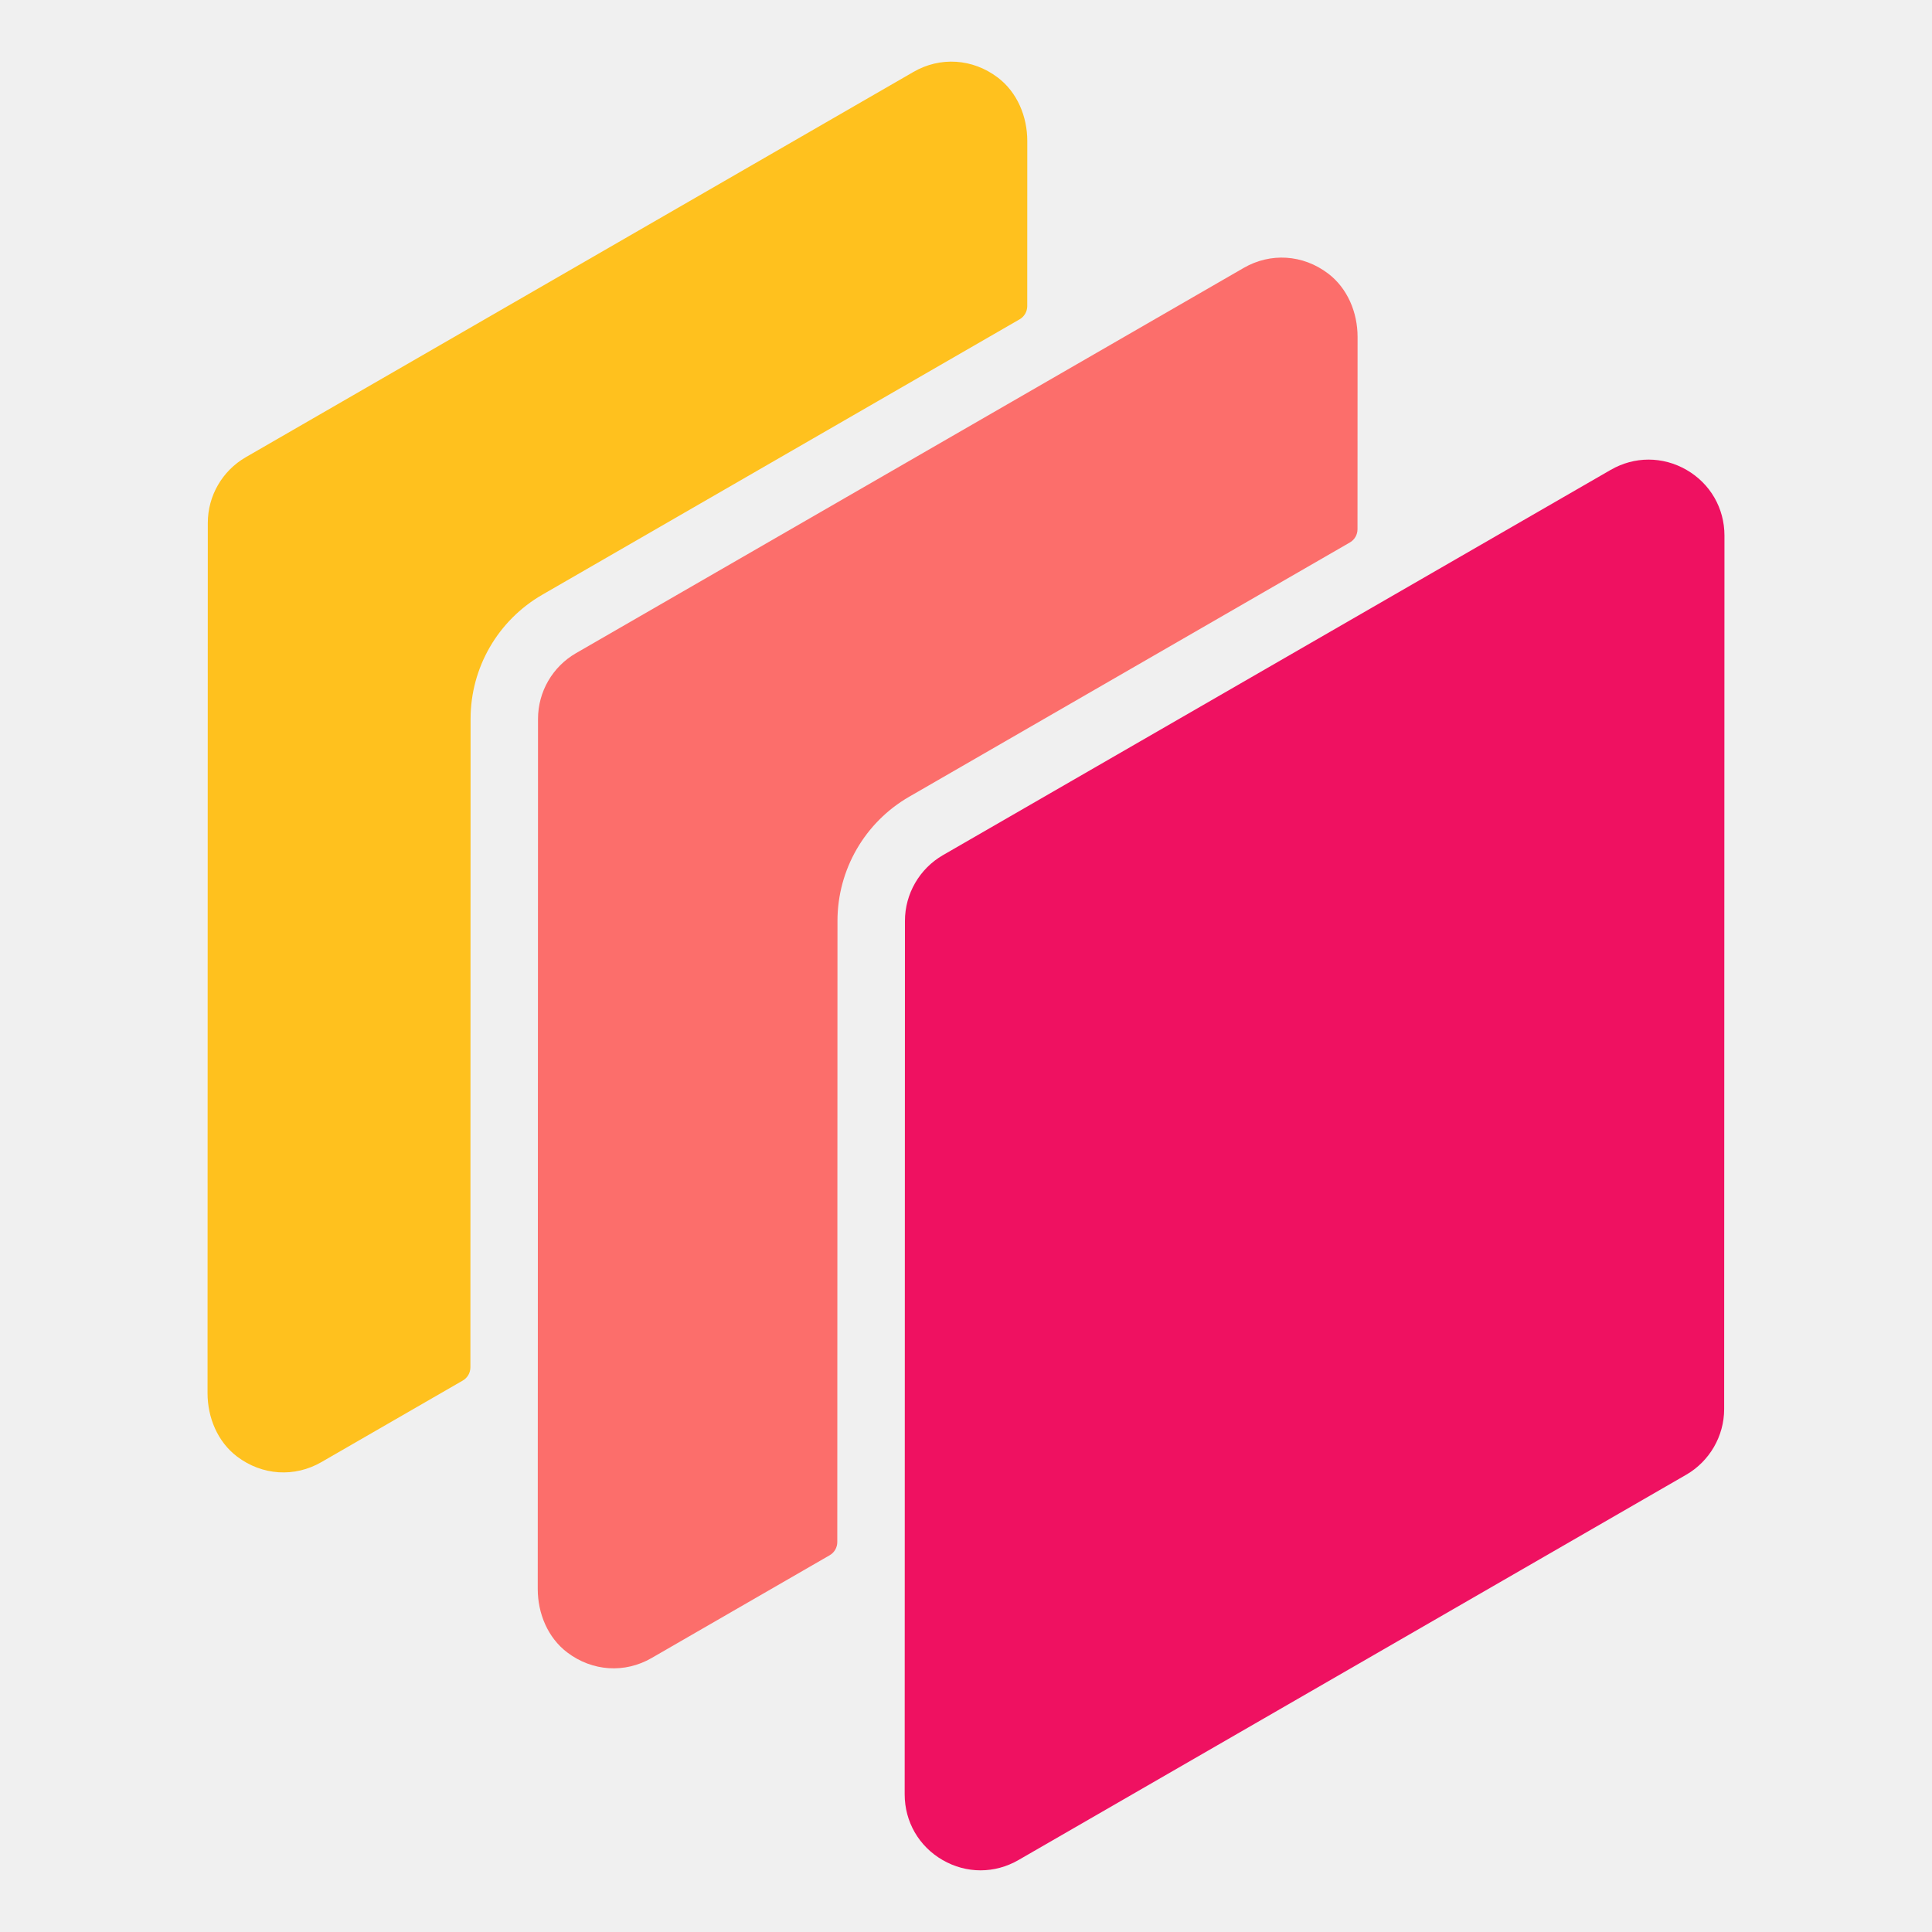
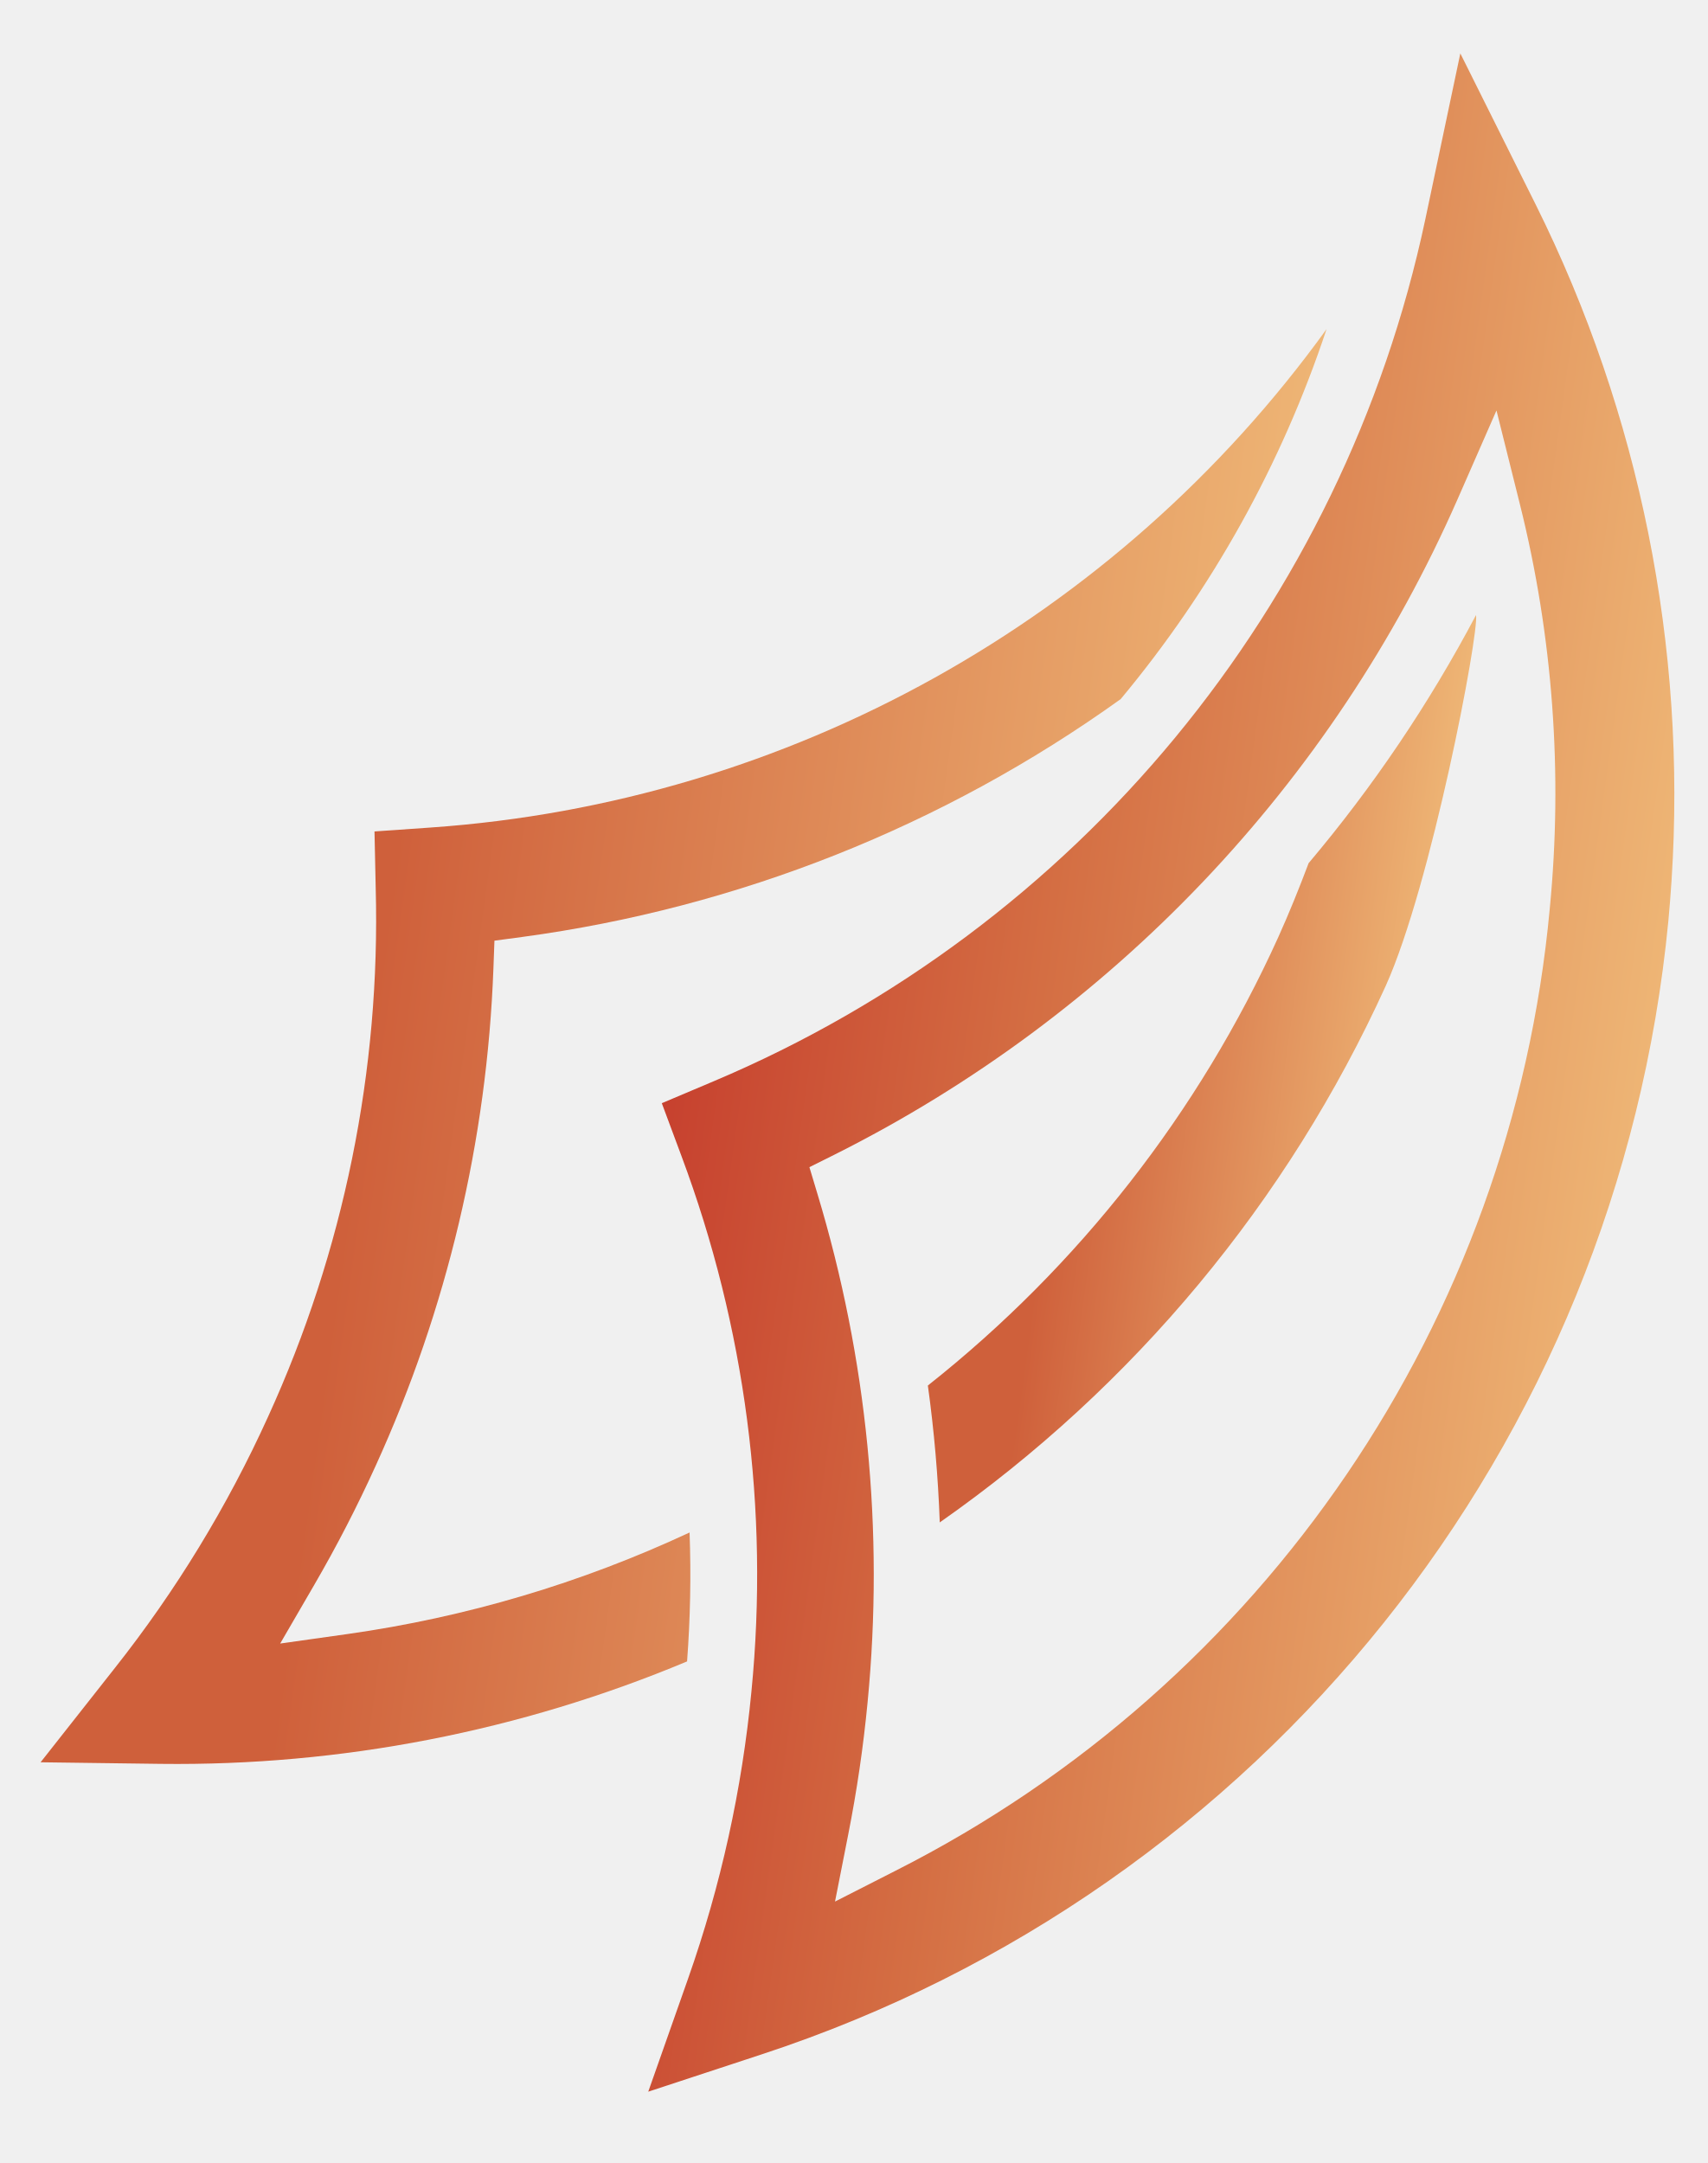
- <svg xmlns="http://www.w3.org/2000/svg" version="1.1" id="Layer_1" x="0px" y="0px" viewBox="0 0 512 512" style="enable-background:new 0 0 512 512;" xml:space="preserve">
-   <style type="text/css">
- 	.st0{fill:#FFC11E;}
- 	.st1{fill:#04255C;}
- 	.st2{fill:#FC6E6B;}
- 	.st3{fill:#FFFFFF;}
- 	.st4{fill:#EF1161;}
- </style>
-   <g>
-     <path class="st0" d="M143.71,157.61l126.5-72.99c1.25-0.72,2.02-2.05,2.02-3.5l0.01-43.77c0-6.48-2.66-12.9-7.83-16.81   c-6.69-5.06-15.28-5.56-22.33-1.48L65.13,121.17c-6.22,3.59-10.06,10.23-10.06,17.41L55,369.18c0,6.47,2.65,12.89,7.81,16.81   c6.68,5.07,15.29,5.57,22.35,1.49l37.48-21.62c1.25-0.72,2.02-2.05,2.02-3.5l0.05-171.85C124.71,176.93,131.95,164.4,143.71,157.61   z" />
-     <path class="st4" d="M446.95,124.53c-3.15-1.82-6.61-2.73-10.06-2.73c-3.45,0-6.9,0.91-10.05,2.73l-176.96,102.1   c-6.2,3.58-10.06,10.25-10.06,17.41l-0.07,231.47c0,7.27,3.76,13.78,10.05,17.42c6.3,3.64,13.81,3.64,20.11,0l176.95-102.11   c6.2-3.58,10.06-10.25,10.06-17.41L457,141.95C457,134.68,453.24,128.16,446.95,124.53z" />
-     <path class="st2" d="M240.95,211.14l116.78-67.38c1.25-0.72,2.02-2.05,2.02-3.5l0.02-50.98c0-6.48-2.66-12.9-7.83-16.81   c-6.69-5.06-15.27-5.55-22.33-1.48l-48.43,27.95L152.64,173.1c-6.22,3.59-10.06,10.23-10.06,17.41l-0.05,174.18l-0.02,56.41   c0,6.48,2.65,12.89,7.81,16.81c6.69,5.07,15.29,5.57,22.35,1.49l47.2-27.24c1.25-0.72,2.02-2.05,2.02-3.5l0.05-164.64   C221.95,230.46,229.19,217.92,240.95,211.14z" />
-   </g>
+ <svg xmlns="http://www.w3.org/2000/svg" xmlns:xlink="http://www.w3.org/1999/xlink" id="Layer_1" data-name="Layer 1" viewBox="80 55 300 380">
+   <defs>
+     <linearGradient id="linear-gradient" x1="244.57" y1="186.17" x2="415.51" y2="186.17" gradientTransform="translate(-18.34 16.11) rotate(7.91)" gradientUnits="userSpaceOnUse">
+       <stop offset="0.01" stop-color="#c7422f" />
+       <stop offset="0.37" stop-color="#d46e43" />
+       <stop offset="1.00" stop-color="#eeb575" />
+     </linearGradient>
+     <linearGradient id="linear-gradient-2" x1="297.68" y1="181.79" x2="374.68" y2="181.79" gradientTransform="translate(-18.34 16.11) rotate(7.91)" gradientUnits="userSpaceOnUse">
+       <stop offset="0.21" stop-color="#cf603b" />
+       <stop offset="1" stop-color="#eeb575" />
+     </linearGradient>
+     <linearGradient id="linear-gradient-3" x1="152.4" y1="190.46" x2="341.55" y2="190.46" xlink:href="#linear-gradient-2" />
+   </defs>
+   <path d="M373.09,216.74q0.33-3.56.56-7.12A232.73,232.73,0,0,0,349.81,91L336.54,64.38l-6.15,29.14a212.21,212.21,0,0,1-125,151.43l-9.13,3.86,3.46,9.3a210,210,0,0,1,12.29,94,213,213,0,0,1-11.13,50.49l-7,19.87,20-6.58A233,233,0,0,0,373.09,216.74ZM237.35,383.64l-10.66,5.43L229,377.34a234.27,234.27,0,0,0,3.41-23.27,231.39,231.39,0,0,0-8.81-89.33l-1.41-4.69,4.37-2.18A234.07,234.07,0,0,0,336.06,142.69l6.83-15.58,4.12,16.5a209.52,209.52,0,0,1,5.23,71.12A211.17,211.17,0,0,1,237.35,383.64Z" style="fill:url(#linear-gradient)" />
+   <path d="M323.44,228.19c8-17.75,16.39-61.85,15.86-65.14a245.35,245.35,0,0,1-29.41,43.59c-1.65,4.37-3.39,8.7-5.33,13h0A211.92,211.92,0,0,1,243,298.41q1.65,11.94,2.09,24.05A232.43,232.43,0,0,0,323.44,228.19Z" style="fill:url(#linear-gradient-2)" />
+   <path d="M201.14,324.23a212.21,212.21,0,0,1-60.09,17.84l-11.83,1.67,6-10.33A235,235,0,0,0,146,312.5a231.24,231.24,0,0,0,20.68-87.35l0.18-4.89,4.85-.65a234,234,0,0,0,105.16-41.79,200.09,200.09,0,0,0,36.17-65,212.27,212.27,0,0,1-157.36,87.56l-9.89.69L146,211a210.08,210.08,0,0,1-18.92,92.92,213,213,0,0,1-26.92,44.14L87.13,364.6l21.07,0.28a232.13,232.13,0,0,0,92.5-18A202.86,202.86,0,0,0,201.14,324.23Z" style="fill:url(#linear-gradient-3)" />
</svg>
